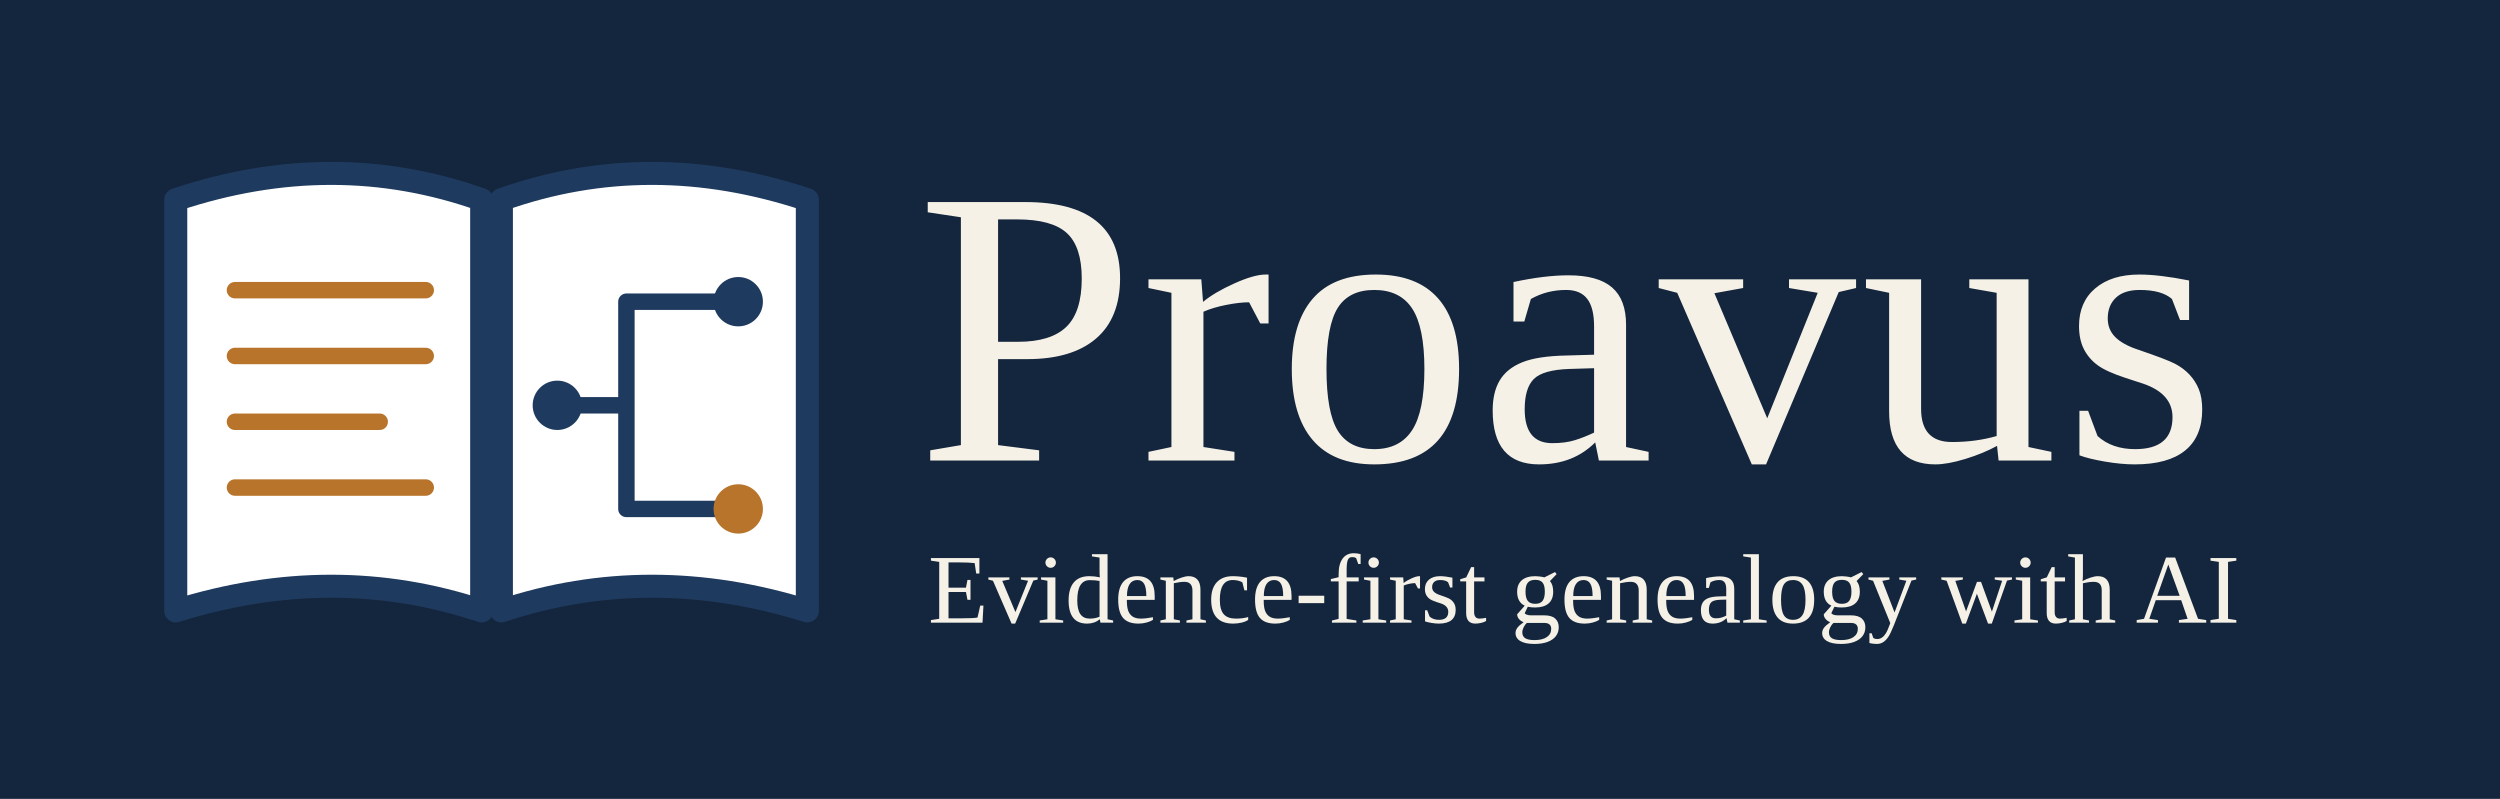
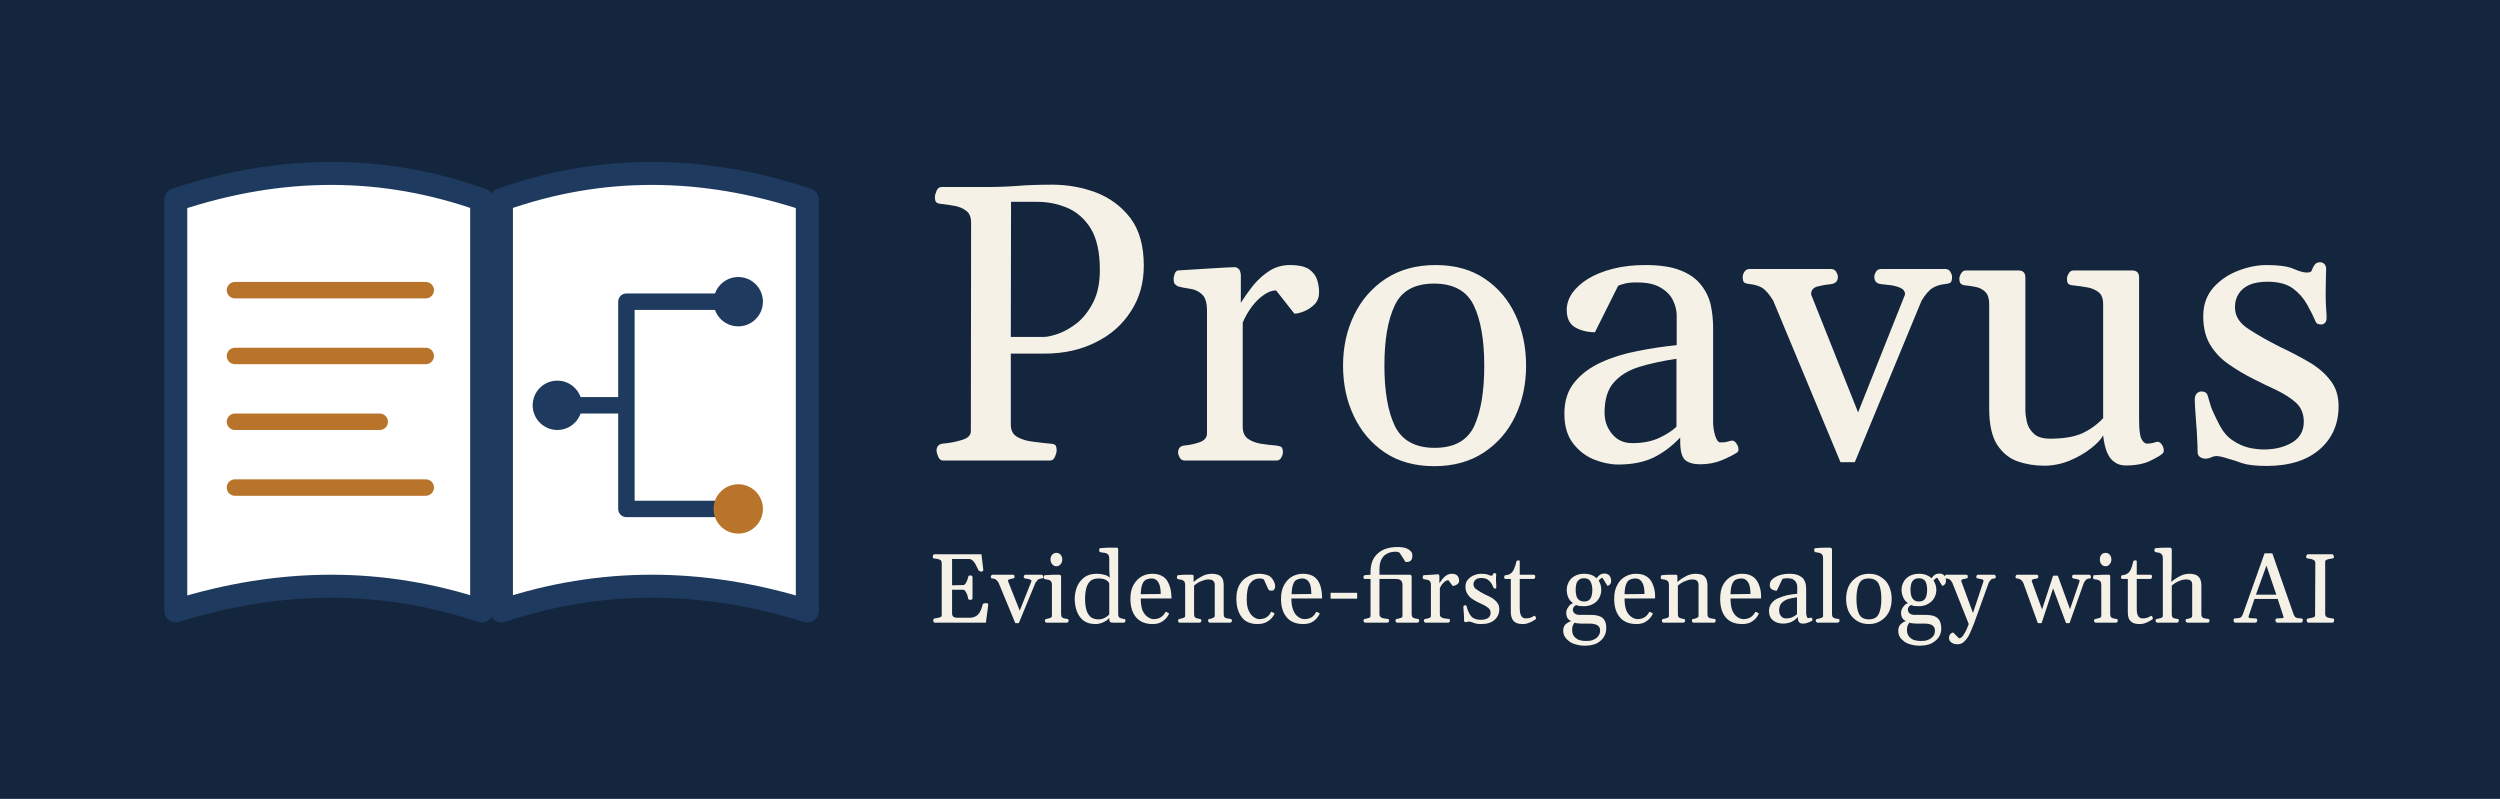
<svg xmlns="http://www.w3.org/2000/svg" viewBox="110 150 1064 340" role="img" aria-label="Proavus — evidence-first genealogy with AI">
  <rect x="110" y="150" width="1064" height="340" fill="#14263D" />
  <g transform="translate(140 130) scale(0.70)">
    <path d="M64 400 L64 150 Q160 118 250 150 L250 400 Q160 370 64 400 Z" fill="#FFFFFF" stroke="#1F3A5F" stroke-width="14" stroke-linejoin="round" />
    <path d="M262 150 Q352 118 448 150 L448 400 Q352 370 262 400 Z" fill="#FFFFFF" stroke="#1F3A5F" stroke-width="14" stroke-linejoin="round" />
    <g stroke="#B8742A" stroke-width="10" stroke-linecap="round">
      <line x1="100" y1="205" x2="216" y2="205" />
      <line x1="100" y1="245" x2="216" y2="245" />
      <line x1="100" y1="285" x2="188" y2="285" />
      <line x1="100" y1="325" x2="216" y2="325" />
    </g>
    <path d="M300 275 L338 275 M338 212 L338 338 M338 212 L392 212 M338 338 L392 338" fill="none" stroke="#1F3A5F" stroke-width="10" stroke-linecap="round" stroke-linejoin="round" />
    <circle cx="296" cy="275" r="15" fill="#1F3A5F" />
    <circle cx="406" cy="212" r="15" fill="#1F3A5F" />
    <circle cx="406" cy="338" r="15" fill="#B8742A" />
  </g>
-   <text x="500" y="346" font-family="Georgia, 'Times New Roman', serif" font-size="168" fill="#F6F1E7" letter-spacing="2">Proavus</text>
-   <text x="505" y="415" font-family="Georgia, 'Times New Roman', serif" font-size="41.97" fill="#F6F1E7">Evidence-first genealogy with AI</text>
+   <g id="lettering" fill="#F6F1E7" aria-hidden="true">
+     <path d="M511.4 346Q510 346 509.3 344.4Q508.6 342.7 508.6 341.8Q508.6 339.1 511.3 338.8Q515.3 338.5 519.2 337.3Q523.2 336.2 523.2 333.5L523.3 244.8Q523.3 241.2 521.2 239.7Q519.1 238.1 516.2 237.6Q513.4 237.1 510.8 236.8Q509.1 236.7 508.5 236.1Q507.9 235.6 507.9 233.8Q507.9 232.9 508.6 231.2Q509.3 229.6 510.7 229.6H529Q537.1 229.6 543.2 229.1Q549.4 228.6 557.8 228.6Q567.5 228.6 576.4 231.9Q585.3 235.3 591.1 242.8Q596.8 250.4 596.8 263.1Q596.8 274.1 591.3 282.5Q585.9 291 576.3 295.7Q566.8 300.5 554.5 300.5H540.2V330.8Q540.2 334.4 543 336Q545.9 337.6 549.8 338Q553.6 338.5 556.8 338.8Q558.5 338.9 559.1 339.4Q559.7 339.9 559.7 341.8Q559.7 342.7 559 344.4Q558.3 346 556.9 346ZM540.2 293.4H554.2Q556.5 293.4 560.5 292Q564.4 290.6 568.5 287.4Q572.5 284.1 575.3 278.6Q578.1 273.1 578.1 264.9Q578.1 253.6 574.2 247.2Q570.2 240.9 564.1 238.4Q558.1 235.9 551.5 235.9H540.3ZM614.2 346Q612.8 346 612.1 344.8Q611.4 343.5 611.4 342.6Q611.4 339.9 614.1 339.6Q617.5 339.3 620.6 338.2Q623.7 337.1 623.7 334.4V282.2Q623.7 277.1 621.5 275.2Q619.4 273.3 616.5 272.9Q613.6 272.5 611.4 271.9Q610.6 271.5 610 270.9Q609.5 270.2 609.5 268.6Q609.5 267.7 610 266.4Q610.5 265.2 611.4 265.1Q619.6 264.6 625.9 264.2Q632.1 263.8 635.6 263.7Q636.3 263.7 637.1 264.4Q637.9 265 638.1 267V278.9Q640.6 274.9 643.6 271.2Q646.6 267.6 650.4 265.2Q654.2 262.8 659.1 262.8Q664.3 262.8 667 264.5Q669.6 266.3 670.5 268.9Q671.4 271.5 671.4 274.4Q671.4 277.5 669.5 279.5Q667.5 281.5 665 282.5Q662.5 283.5 660.9 283.5L653.1 273.6Q650.6 273.6 647.9 275.5Q645.1 277.4 642.8 280.5Q640.4 283.7 638.9 287.3V331.6Q638.9 335.2 641.2 336.8Q643.6 338.4 646.9 338.9Q650.2 339.4 653 339.6Q654.7 339.8 655.4 340.3Q656 340.8 656 342.6Q656 343.5 655.3 344.8Q654.6 346 653.2 346ZM681.6 305.6Q681.6 293.8 686.3 284.1Q691 274.4 699.8 268.6Q708.7 262.8 721 262.8Q733.3 262.8 741.9 268.6Q750.5 274.4 755 284.1Q759.5 293.8 759.5 305.6Q759.5 317.5 754.9 327.1Q750.3 336.8 741.5 342.6Q732.7 348.4 720.4 348.4Q708.1 348.4 699.4 342.6Q690.8 336.8 686.2 327.1Q681.6 317.5 681.6 305.6ZM699.2 305.6Q699.2 322.1 703.7 331.4Q708.3 340.6 720.6 340.6Q733 340.6 737.4 331.4Q741.7 322.1 741.7 305.6Q741.7 289.2 737.2 279.9Q732.7 270.7 720.3 270.7Q707.9 270.7 703.6 280Q699.2 289.2 699.2 305.6ZM775.8 326.1Q775.8 317.9 780.1 312.7Q784.4 307.4 791.5 304.2Q798.5 301 807 299.4Q815.4 297.7 823.6 296.9V284.2Q823.6 281.2 822.1 278Q820.6 274.7 816.9 272.5Q813.3 270.2 806.7 270.2Q803.2 270.2 801.5 270.7Q799.8 271.1 798.7 271.6L788.8 291.4Q784.2 291.4 780.5 289.4Q776.8 287.3 776.8 281.9Q776.8 278.2 779.1 274.8Q781.5 271.4 785.8 268.7Q790.2 266 796.4 264.4Q802.6 262.8 810.3 262.8Q819.6 262.8 825.3 265.1Q831 267.4 834 271.3Q837 275.1 838.1 279.8Q839.1 284.6 839.1 289.5V329.5Q839.1 332.7 840 335.5Q840.9 338.3 842.2 338.3Q843.4 338.3 844.3 338.2Q845.1 338 846.6 337.6Q848 337.2 848.9 338.6Q849.9 339.9 849.9 341.2Q849.9 342.1 849.4 342.5Q847.2 344 843 345.8Q838.7 347.6 833.6 347.6Q829.4 347.6 827.2 345.8Q825.1 343.9 825.1 337.9V336.2Q819.8 341.8 813.6 344.8Q807.4 347.7 798.8 347.7Q793.8 347.7 788.5 345.6Q783.2 343.5 779.5 338.7Q775.8 333.9 775.8 326.1ZM792.9 325.7Q792.9 330.8 796.1 334.7Q799.3 338.6 804.7 338.6Q811.5 338.6 816.3 336.3Q821.1 334 823.5 331.6V302.7Q814.7 304 807.8 306.1Q800.9 308.2 796.9 312.7Q792.9 317.1 792.9 325.7ZM893.3 346.7 864.7 278Q862.2 273.9 860 272.5Q857.7 271.2 854.7 270.9Q852.9 270.7 852.3 270.2Q851.7 269.6 851.7 267.8Q851.7 266.9 852.4 265.7Q853.2 264.5 854.5 264.5H889.4Q890.8 264.5 891.5 265.7Q892.2 266.9 892.2 267.8Q892.2 270.5 889.4 270.9Q886.4 271.2 883.6 271.9Q880.8 272.6 880.8 275.3L900.8 325.5L920.8 275.3Q920.8 273.5 919 272.6Q917.3 271.8 914.9 271.4Q912.5 271.1 910.4 270.9Q907.7 270.5 907.7 267.8Q907.7 266.9 908.4 265.7Q909.1 264.5 910.5 264.5H938Q939.4 264.5 940.1 265.7Q940.8 266.9 940.8 267.8Q940.8 269.6 940.2 270.2Q939.6 270.7 937.8 270.9Q934.8 271.2 932.6 272.5Q930.3 273.9 927.8 278L899.4 346.7ZM980 348.2Q974.1 348.2 968.8 346.4Q963.4 344.5 960 339.3Q956.6 334 956.6 323.9V279.5Q956.6 275.9 955 274.3Q953.4 272.7 951.2 272.2Q948.9 271.7 946.9 271.5Q945.2 271.4 944.6 270.8Q943.9 270.3 943.9 268.5Q943.9 267.6 944.7 266.3Q945.4 265.1 946.7 265.1H969Q972 265.1 972 268.1V324.6Q972 326.6 972.6 329.4Q973.2 332.3 975.5 334.5Q977.7 336.7 982.6 336.7Q990.9 336.7 996 334.5Q1001.1 332.2 1005.1 328V279.5Q1005.1 275.9 1003.2 274.4Q1001.2 272.8 998.3 272.3Q995.5 271.8 992.7 271.5Q990.9 271.4 990.3 270.8Q989.7 270.3 989.7 268.5Q989.7 267.6 990.5 266.3Q991.2 265.1 992.5 265.1H1017.4Q1020.4 265.1 1020.4 268.1V328.8Q1020.4 334.8 1021.4 336.8Q1022.4 338.8 1023.8 338.8Q1024.9 338.8 1025.8 338.6Q1026.6 338.5 1027.6 338.1Q1029 337.7 1030 339.1Q1030.9 340.4 1030.9 341.7Q1030.9 342.6 1030.4 343Q1029.6 343.9 1025.4 346Q1021.3 348.1 1014.7 348.1Q1011.9 348.1 1010 346.7Q1008 345.4 1006.8 342.6Q1005.6 339.8 1005.1 335.3Q1003.7 337.9 999.8 340.9Q996 343.9 990.7 346.1Q985.5 348.2 980 348.2ZM1074.6 348.3Q1067.8 348.3 1064.2 347.1Q1060.6 345.8 1058.3 345.2Q1054.9 344.1 1053.4 344.1Q1052.3 344.1 1051.7 344.4Q1051 344.6 1050.4 344.9Q1049.7 345.2 1048.6 345.2Q1047.2 345.2 1046.2 344.4Q1045.3 343.7 1045.3 342.4Q1045.3 339.8 1045.1 336.6Q1045 333.4 1044.7 330.3Q1044.5 327.2 1044.3 324.5Q1044.1 321.8 1044.1 320.1Q1044.1 318.2 1045 317.4Q1045.9 316.6 1046.9 316.6Q1049.1 316.6 1049.6 318.4Q1050.1 320.2 1050.9 322.8Q1051.8 325.5 1054.9 331.4Q1057 335.3 1060.2 337.4Q1063.4 339.6 1066.9 340.5Q1070.5 341.3 1073.5 341.3Q1080.6 341.3 1085.6 338.3Q1090.5 335.3 1090.5 329.5Q1090.5 324.5 1087.2 321.4Q1083.8 318.4 1078.8 316Q1073.8 313.7 1068.7 311.1Q1063.2 308.3 1058.5 305Q1053.7 301.7 1050.7 296.8Q1047.7 291.9 1047.7 284.6Q1047.7 277.3 1052 272.4Q1056.3 267.6 1062.6 265.2Q1068.8 262.8 1074.7 262.8Q1082.4 262.8 1086.1 264.4Q1089.7 266 1091.8 266Q1093.6 266 1093.9 265.1Q1094.2 264.1 1094.7 263.3Q1095.2 262.4 1095.9 262Q1096.6 261.6 1097.3 261.6Q1098.4 261.6 1099.2 262.3Q1100 263.1 1100 264.5Q1100 265.2 1099.9 268.3Q1099.8 271.4 1099.8 275Q1099.8 278.9 1100 281.4Q1100.2 283.9 1100.2 285.1Q1100.2 286.8 1099.5 287.4Q1098.9 288.1 1097.9 288.1Q1095.9 288.1 1095.5 286.8Q1094.1 283.5 1091.9 279.6Q1089.7 275.6 1085.8 272.7Q1081.9 269.9 1075 269.9Q1070.5 269.9 1067.4 271.2Q1064.3 272.6 1062.8 275Q1061.2 277.4 1061.2 280.8Q1061.2 286.4 1067.1 290.1Q1072.9 293.9 1080.7 297.8Q1087.1 300.8 1092.7 304.1Q1098.4 307.4 1101.8 311.9Q1105.3 316.3 1105.3 322.8Q1105.3 334.2 1097.3 341.2Q1089.2 348.3 1074.6 348.3Z" />
+     <path d="M507.2 414Q507.2 413.3 507.8 413.2Q508.8 413.1 509.8 412.8Q510.8 412.6 510.8 411.9V389.7Q510.8 388.8 510.3 388.4Q509.8 388.1 509.1 387.9Q508.3 387.8 507.7 387.7Q507.3 387.7 507.1 387.5Q507 387.4 507 387Q507 386.7 507.1 386.3Q507.3 385.9 507.7 385.9L527.7 385.9L528.5 392.6Q528.5 392.9 528.2 393.1Q527.9 393.3 527.7 393.3Q527.4 393.3 527 393.1Q526.6 393 526.4 392.6Q525.6 391 525.1 390Q524.5 389 523.9 388.5Q523.3 387.9 522.2 387.9L515.2 387.9V399.1L520 399Q520.5 399 521 398.3Q521.4 397.6 521.7 396.8Q522 395.9 522.1 395.5Q522.1 395.1 522.4 395Q522.7 394.9 523 394.9Q523.2 394.9 523.5 395Q523.9 395.2 523.9 395.6V404.7Q523.9 405 523.5 405.2Q523.2 405.3 523 405.3Q522.7 405.3 522.4 405.2Q522.1 405.1 522 404.7Q522 404.2 521.7 403.3Q521.4 402.5 520.9 401.7Q520.5 401 519.9 401L515.2 401V411Q515.2 412.1 515.8 412.5Q516.4 412.9 517 412.9L522.9 412.9Q524.7 412.9 526.1 411.7Q527.5 410.4 528.2 407.3Q528.3 406.9 528.8 406.8Q529.3 406.7 529.6 406.7Q530 406.7 530.3 406.8Q530.6 407 530.6 407.4L529.6 415L507.8 415Q507.5 415 507.3 414.6Q507.2 414.2 507.2 414ZM542.1 415.2 535 398Q534.3 397 533.8 396.6Q533.2 396.3 532.5 396.2Q532 396.2 531.9 396.1Q531.7 395.9 531.7 395.5Q531.7 395.2 531.9 394.9Q532.1 394.6 532.4 394.6H541.1Q541.5 394.6 541.7 394.9Q541.8 395.2 541.8 395.5Q541.8 396.1 541.1 396.2Q540.4 396.3 539.7 396.5Q539 396.7 539 397.3L544 409.9L549 397.3Q549 396.9 548.5 396.7Q548.1 396.5 547.5 396.4Q546.9 396.3 546.4 396.2Q545.7 396.1 545.7 395.5Q545.7 395.2 545.9 394.9Q546.1 394.6 546.4 394.6H553.3Q553.6 394.6 553.8 394.9Q554 395.2 554 395.5Q554 395.9 553.8 396.1Q553.7 396.2 553.2 396.2Q552.5 396.3 551.9 396.6Q551.4 397 550.7 398L543.6 415.2ZM555.4 415Q555 415 554.9 414.7Q554.7 414.4 554.7 414.2Q554.7 413.5 555.4 413.4Q556.1 413.3 556.9 413Q557.7 412.8 557.7 412.1L557.7 399.1Q557.7 397.8 557.2 397.3Q556.7 396.8 556 396.7Q555.2 396.6 554.7 396.5Q554.5 396.4 554.3 396.2Q554.2 396.1 554.2 395.7Q554.2 395.4 554.3 395.1Q554.5 394.8 554.7 394.8Q556.7 394.7 558.4 394.6Q560.1 394.6 560.9 394.6Q561.1 394.6 561.3 394.7Q561.5 394.9 561.6 395.4V411.4Q561.6 412.3 562 412.7Q562.4 413.1 563 413.2Q563.6 413.3 564.1 413.4Q564.5 413.4 564.6 413.6Q564.8 413.7 564.8 414.2Q564.8 414.4 564.6 414.7Q564.5 415 564.1 415ZM559.6 391Q558.5 391 557.8 390.1Q557.1 389.3 557.1 388.1Q557.1 386.9 557.8 386.1Q558.5 385.3 559.6 385.3Q560.7 385.3 561.4 386.1Q562.1 386.9 562.1 388.1Q562.1 389.3 561.4 390.1Q560.7 391 559.6 391ZM576.3 415.6Q573.1 415.6 571.1 414.1Q569.2 412.6 568.3 410.1Q567.4 407.7 567.4 404.9Q567.4 402.2 568.4 399.7Q569.4 397.3 571.5 395.7Q573.5 394.2 576.8 394.2Q578.4 394.2 579.9 394.6Q581.4 394.9 582.3 395.9L582.1 392.4V387.6Q582.1 386.6 581.7 386.1Q581.3 385.6 580.6 385.4Q580 385.2 579.3 385.2Q578.7 385.1 578.3 385Q578.1 384.9 577.9 384.7Q577.8 384.6 577.8 384.2Q577.8 383.9 577.9 383.6Q578 383.3 578.3 383.3Q579.6 383.2 581 383.1Q582.4 383.1 583.6 383.1Q584.8 383.1 585.3 383.1Q585.5 383.1 585.7 383.2Q585.9 383.4 585.9 383.9V411.4Q585.9 412.7 586.7 413Q587.5 413.3 588.2 413.4Q588.7 413.4 588.8 413.6Q589 413.7 589 414.2Q589 414.4 588.8 414.7Q588.6 415 588.3 415H583.7Q582.5 415 582.3 414.5Q582.1 414 582.1 413Q581.1 414.2 579.4 414.9Q577.8 415.6 576.3 415.6ZM577.6 413.6Q578.8 413.6 580.1 413Q581.5 412.3 582.1 411.4V398.3Q581.6 397.2 580.4 396.7Q579.2 396.2 577.5 396.2Q575.3 396.2 574 397.3Q572.8 398.5 572.3 400.4Q571.8 402.4 571.8 404.9Q571.8 407.4 572.3 409.3Q572.8 411.3 574.1 412.5Q575.3 413.6 577.6 413.6ZM600.6 415.6Q595.9 415.6 593.5 412.7Q591.1 409.9 591.1 404.8Q591.1 401.3 592.4 399Q593.7 396.6 595.8 395.4Q597.9 394.2 600.3 394.2Q602.9 394.2 604.5 395.1Q606.2 396 607 397.6Q607.9 399.2 608.3 401.3Q608.4 402.1 608.5 402.9Q608.6 403.8 608.6 404.7H595.5Q595.5 407.9 596.3 409.9Q597.2 411.8 598.5 412.6Q599.7 413.5 601.1 413.5Q602.6 413.5 603.9 412.8Q605.2 412 605.9 410.7Q605.9 410.6 606 410.5Q606.1 410.4 606.3 410.4L607.3 410.9Q607.5 411 607.5 411.1Q607.5 411.2 607.5 411.3Q607.4 411.4 607.4 411.5Q606.5 413.3 604.8 414.4Q603.2 415.6 600.6 415.6ZM595.5 402.9 604 402.8Q604 399.2 602.9 397.7Q601.9 396.2 600.3 396.2Q598.8 396.2 597.8 396.7Q596.8 397.1 596.2 398.6Q595.6 400 595.5 402.9ZM612.1 415Q611.7 415 611.5 414.7Q611.4 414.4 611.4 414.2Q611.4 413.5 612 413.4Q612.8 413.3 613.6 413Q614.4 412.8 614.4 412.1V399.1Q614.4 397.8 613.9 397.3Q613.3 396.8 612.6 396.7Q611.9 396.6 611.4 396.5Q611.2 396.4 611 396.2Q610.9 396.1 610.9 395.7Q610.9 395.4 611 395.1Q611.1 394.8 611.4 394.8Q613.3 394.6 615 394.6Q616.6 394.6 617.4 394.6Q617.6 394.6 617.8 394.7Q618 394.9 618 395.4V397.7Q618.4 397.3 619.5 396.5Q620.7 395.7 622.3 394.9Q624 394.2 625.9 394.2Q627.2 394.2 628.4 394.6Q629.5 395 630.2 396.1Q630.8 397.2 630.8 399.3V411.4Q630.8 412.4 631.3 412.8Q631.8 413.2 632.5 413.2Q633.1 413.3 633.6 413.4Q634 413.4 634.1 413.6Q634.3 413.7 634.3 414.2Q634.3 414.4 634.1 414.7Q634 415 633.6 415H624.9Q624.5 415 624.3 414.7Q624.2 414.4 624.2 414.2Q624.2 413.8 624.3 413.6Q624.4 413.4 624.8 413.4Q625.5 413.4 626.2 413Q627 412.7 627 412.1V398.7Q627 398.4 626.8 397.9Q626.7 397.4 626.1 397Q625.5 396.6 624.3 396.6Q623.1 396.6 621.9 397.1Q620.7 397.5 619.7 398.1Q618.8 398.7 618.2 399.2V411.4Q618.2 412.7 619 413Q619.8 413.3 620.5 413.4Q621 413.4 621.1 413.6Q621.3 413.7 621.3 414.2Q621.3 414.4 621.1 414.7Q620.9 415 620.6 415ZM645.2 415.6Q640.7 415.6 638.5 412.7Q636.2 409.7 636.2 404.8Q636.2 401.4 637.4 399.1Q638.7 396.7 640.9 395.5Q643.1 394.2 645.8 394.2Q647.6 394.2 649.2 394.7Q650.9 395.2 651.8 396.8Q652.3 397.6 652.5 398.3Q652.7 399 652.7 399.5Q652.7 400.1 652.5 400.5Q652.3 401 652 401.2Q651.6 401.4 651.3 401.4Q650.7 401.4 650.3 401.3Q649.9 401.1 649.6 400.4L647.9 396.6Q647.9 396.6 647.4 396.4Q647 396.2 646.1 396.2Q643.7 396.2 642.1 398.2Q640.6 400.1 640.6 405Q640.6 408.2 641.5 410Q642.4 411.9 643.7 412.7Q644.9 413.5 646 413.5Q647.6 413.5 648.9 412.8Q650.2 412 650.8 410.7Q650.9 410.6 650.9 410.5Q651 410.3 651.2 410.4L652.2 410.9Q652.4 411 652.4 411.1Q652.4 411.2 652.4 411.3Q652.4 411.4 652.3 411.5Q651.4 413.3 649.6 414.4Q647.9 415.6 645.2 415.6ZM664.7 415.6Q660 415.6 657.6 412.7Q655.2 409.9 655.2 404.8Q655.2 401.3 656.5 399Q657.8 396.6 659.9 395.4Q662 394.2 664.5 394.2Q667 394.2 668.7 395.1Q670.3 396 671.2 397.6Q672.1 399.2 672.4 401.3Q672.6 402.1 672.6 402.9Q672.7 403.8 672.7 404.7H659.6Q659.6 407.9 660.5 409.9Q661.3 411.8 662.6 412.6Q663.9 413.5 665.2 413.5Q666.8 413.5 668.1 412.8Q669.4 412 670 410.7Q670.1 410.6 670.2 410.5Q670.2 410.4 670.4 410.4L671.4 410.9Q671.7 411 671.7 411.1Q671.7 411.2 671.6 411.3Q671.6 411.4 671.5 411.5Q670.6 413.3 669 414.4Q667.3 415.6 664.7 415.6ZM659.7 402.9 668.1 402.8Q668.1 399.2 667.1 397.7Q666 396.2 664.4 396.2Q663 396.2 662 396.7Q660.9 397.1 660.4 398.6Q659.8 400 659.7 402.9ZM676.3 404.8V402.3H687.6V404.8ZM691 415Q690.6 415 690.5 414.7Q690.3 414.4 690.3 414.2Q690.3 413.5 691 413.4Q691.7 413.3 692.5 413Q693.3 412.8 693.3 412.1V396.4H690.8Q690.6 396.4 690.4 396.2Q690.3 396 690.3 395.7Q690.3 395 690.8 394.8L693.3 394.6L693.3 393Q693.4 389.6 694.8 387.4Q696.3 385.1 698.9 383.9Q701.5 382.8 704.9 382.8Q706.7 382.8 708.1 383.2Q709.5 383.7 710.3 384.5Q711.1 385.3 711.1 386.2Q711.1 387.8 710.6 388.4Q710.1 389 709.5 389.1Q708.8 389.2 708.2 389.2L705.7 385.3Q705.3 385 704.9 384.9Q704.5 384.8 704 384.8Q702.8 384.8 701.6 385.1Q700.3 385.5 699.3 386.3Q698.3 387.2 697.7 388.6Q697.1 390.1 697.1 392.3V394.6H707.1Q708.1 394.6 708.9 394.6Q709.6 394.6 710.1 394.6Q710.3 394.6 710.5 394.7Q710.7 394.9 710.8 395.4V411.4Q710.8 412.3 711.2 412.7Q711.6 413.1 712.2 413.2Q712.8 413.3 713.3 413.4Q713.7 413.4 713.8 413.6Q714 413.7 714 414.2Q714 414.4 713.8 414.7Q713.6 415 713.3 415H704.6Q704.2 415 704.1 414.7Q703.9 414.4 703.9 414.2Q703.9 413.5 704.6 413.4Q705.3 413.3 706.1 413Q706.9 412.8 706.9 412.1L706.9 399.1Q706.9 397.8 706.4 397.2Q705.9 396.7 705.2 396.5Q704.4 396.4 703.9 396.4L697.1 396.4V411.4Q697.1 412.3 697.7 412.7Q698.3 413.1 699 413.2Q699.8 413.3 700.5 413.4Q700.9 413.4 701 413.6Q701.2 413.7 701.2 414.2Q701.2 414.4 701 414.7Q700.9 415 700.5 415ZM716.7 415Q716.3 415 716.2 414.7Q716 414.4 716 414.2Q716 413.5 716.7 413.4Q717.5 413.3 718.3 413Q719 412.8 719 412.1V399.1Q719 397.8 718.5 397.3Q718 396.8 717.2 396.7Q716.5 396.6 716 396.5Q715.8 396.4 715.6 396.2Q715.5 396.1 715.5 395.7Q715.5 395.4 715.6 395.1Q715.8 394.8 716 394.8Q718 394.7 719.6 394.6Q721.1 394.5 722 394.4Q722.2 394.4 722.4 394.6Q722.6 394.8 722.6 395.3V398.2Q723.3 397.2 724 396.3Q724.8 395.4 725.7 394.8Q726.7 394.2 727.9 394.2Q729.2 394.2 729.9 394.7Q730.5 395.1 730.7 395.7Q731 396.4 731 397.1Q731 397.9 730.5 398.4Q730 398.9 729.4 399.1Q728.7 399.4 728.3 399.4L726.4 396.9Q725.8 396.9 725.1 397.4Q724.4 397.9 723.8 398.6Q723.2 399.4 722.8 400.3V411.4Q722.8 412.3 723.4 412.7Q724 413.1 724.8 413.2Q725.7 413.3 726.4 413.4Q726.8 413.4 727 413.6Q727.1 413.7 727.1 414.2Q727.1 414.4 726.9 414.7Q726.8 415 726.4 415ZM740.4 415.6Q738.7 415.6 737.8 415.3Q736.9 415 736.4 414.8Q735.5 414.5 735.1 414.5Q734.9 414.5 734.7 414.6Q734.5 414.7 734.4 414.7Q734.2 414.8 733.9 414.8Q733.6 414.8 733.3 414.6Q733.1 414.4 733.1 414.1Q733.1 413.4 733.1 412.7Q733 411.9 733 411.1Q732.9 410.3 732.9 409.6Q732.8 409 732.8 408.5Q732.8 408.1 733 407.8Q733.3 407.6 733.5 407.6Q734.1 407.6 734.2 408.1Q734.3 408.5 734.5 409.2Q734.7 409.9 735.5 411.4Q736 412.3 736.8 412.9Q737.6 413.4 738.5 413.6Q739.4 413.8 740.2 413.8Q741.9 413.8 743.2 413.1Q744.4 412.3 744.4 410.9Q744.4 409.6 743.6 408.9Q742.7 408.1 741.5 407.5Q740.2 406.9 739 406.3Q737.6 405.6 736.4 404.8Q735.2 403.9 734.5 402.7Q733.7 401.5 733.7 399.7Q733.7 397.8 734.8 396.6Q735.9 395.4 737.4 394.8Q739 394.2 740.4 394.2Q742.4 394.2 743.3 394.6Q744.2 395 744.7 395Q745.2 395 745.3 394.8Q745.3 394.5 745.4 394.3Q745.6 394.1 745.7 394Q745.9 393.9 746.1 393.9Q746.4 393.9 746.6 394.1Q746.8 394.3 746.8 394.6Q746.8 394.8 746.7 395.6Q746.7 396.4 746.7 397.3Q746.7 398.2 746.8 398.9Q746.8 399.5 746.8 399.8Q746.8 400.2 746.7 400.4Q746.5 400.5 746.3 400.5Q745.8 400.5 745.7 400.2Q745.3 399.4 744.8 398.4Q744.2 397.4 743.2 396.7Q742.2 396 740.5 396Q739.4 396 738.6 396.3Q737.9 396.7 737.5 397.3Q737.1 397.9 737.1 398.7Q737.1 400.1 738.6 401Q740 402 742 403Q743.6 403.7 745 404.5Q746.4 405.4 747.2 406.5Q748.1 407.6 748.1 409.2Q748.1 412 746.1 413.8Q744.1 415.6 740.4 415.6ZM758.3 415.6Q756.4 415.6 755.3 415.1Q754.1 414.5 753.6 413.4Q753 412.2 753 410.4V396.4H750.7Q750.4 396.4 750.3 396.2Q750.2 396 750.2 395.7Q750.2 394.8 750.8 394.8Q752.1 394.7 752.9 394.1Q753.7 393.6 754.3 392.3Q754.9 391.1 755.4 389Q755.4 388.7 755.7 388.6Q755.9 388.5 756.2 388.5Q756.7 388.5 756.7 388.6Q756.8 388.7 756.8 389V394.6H762.9Q763.1 394.7 763.3 394.9Q763.4 395.1 763.4 395.3Q763.4 395.8 763.2 396.1Q763 396.4 762.8 396.4H756.8V408.9Q756.8 410.7 757.2 411.6Q757.5 412.5 758.1 412.8Q758.6 413.2 759.1 413.2Q760.5 413.2 761.4 412.9Q762.2 412.6 762.9 412.1Q763.2 412 763.4 412.3Q763.6 412.5 763.7 412.9Q763.8 413.3 763.7 413.4Q763.3 413.8 762.4 414.3Q761.5 414.8 760.4 415.2Q759.4 415.6 758.3 415.6ZM784.5 424.8Q782.4 424.8 780.8 424.3Q779.1 423.9 777.9 423Q776.7 422.1 776 421Q775.3 419.8 775.3 418.4Q775.3 416.6 776.4 415.6Q777.5 414.7 778.7 414.3Q777.6 413.9 777.1 413Q776.6 412.1 776.6 410.8Q776.6 409.5 777.5 408.3Q778.4 407 779.5 406.7Q778.1 405.8 777.4 404.2Q776.8 402.6 776.8 401.1Q776.8 399.2 777.7 397.6Q778.6 396 780.3 395.1Q781.9 394.2 784.2 394.2Q785.9 394.2 787.3 394.7Q788.6 395.2 789.5 396.1Q790.1 395.2 791 394.6Q791.8 394.1 792.9 394.1Q794.2 394.1 795 395Q795.7 395.9 795.7 397.2Q795.7 398.2 795.2 398.7Q794.7 399.3 794.1 399.3L792 395.9Q791.5 396 791.2 396.3Q790.9 396.5 790.4 397.1Q791.5 398.8 791.5 401.1Q791.5 402.9 790.6 404.5Q789.8 406.1 788.1 407Q786.4 408 784.1 408Q783.1 408 782.2 407.9Q781.4 407.8 780.9 407.5Q780.1 407.8 779.8 408.3Q779.4 408.9 779.4 409.4Q779.4 410.5 780.2 411.1Q781 411.7 782.3 411.7H786.9Q789.1 411.7 790.6 412.2Q792.1 412.7 792.9 414Q793.7 415.3 793.6 417.7Q793.6 419.4 792.6 421.1Q791.6 422.7 789.6 423.8Q787.5 424.8 784.5 424.8ZM784.9 422.8Q785.7 422.8 786.8 422.7Q787.8 422.5 788.7 422Q789.7 421.5 790.3 420.6Q791 419.7 791 418.3Q791 417.2 790.4 416.6Q789.8 415.9 788.8 415.7Q787.9 415.4 786.7 415.4H783.1Q782.2 415.4 781.7 415.3Q781.1 415.3 780.8 415.2Q780.4 415.1 780.1 415Q779.8 415.4 779.4 416.2Q779.1 416.9 779.1 418.1Q779.1 419.7 779.9 420.8Q780.8 421.9 782.1 422.4Q783.4 422.8 784.9 422.8ZM784.2 406Q785.6 406 786.4 405.3Q787.1 404.7 787.4 403.5Q787.7 402.4 787.7 401Q787.7 399 786.9 397.5Q786.2 396.1 784.1 396.1Q782.7 396.1 782 396.8Q781.2 397.4 780.9 398.5Q780.6 399.6 780.6 401Q780.6 402.4 780.9 403.5Q781.2 404.7 782 405.3Q782.8 406 784.2 406ZM806.5 415.6Q801.8 415.6 799.4 412.7Q797 409.9 797 404.8Q797 401.3 798.3 399Q799.5 396.6 801.7 395.4Q803.8 394.2 806.2 394.2Q808.8 394.2 810.4 395.1Q812 396 812.9 397.6Q813.8 399.2 814.2 401.3Q814.3 402.1 814.4 402.9Q814.4 403.8 814.4 404.7H801.4Q801.4 407.9 802.2 409.9Q803.1 411.8 804.4 412.6Q805.6 413.5 807 413.5Q808.5 413.5 809.8 412.8Q811.1 412 811.8 410.7Q811.8 410.6 811.9 410.5Q812 410.4 812.2 410.4L813.2 410.9Q813.4 411 813.4 411.1Q813.4 411.2 813.4 411.3Q813.3 411.4 813.3 411.5Q812.4 413.3 810.7 414.4Q809.1 415.6 806.5 415.6ZM801.4 402.9 809.9 402.8Q809.9 399.2 808.8 397.7Q807.8 396.2 806.2 396.2Q804.7 396.2 803.7 396.7Q802.7 397.1 802.1 398.6Q801.5 400 801.4 402.9ZM818 415Q817.6 415 817.4 414.7Q817.3 414.4 817.3 414.2Q817.3 413.5 817.9 413.4Q818.7 413.3 819.5 413Q820.3 412.8 820.3 412.1V399.1Q820.3 397.8 819.8 397.3Q819.2 396.8 818.5 396.7Q817.8 396.6 817.3 396.5Q817 396.4 816.9 396.2Q816.8 396.1 816.8 395.7Q816.8 395.4 816.9 395.1Q817 394.8 817.3 394.8Q819.2 394.6 820.9 394.6Q822.5 394.6 823.3 394.6Q823.5 394.6 823.7 394.7Q823.9 394.9 823.9 395.4V397.7Q824.3 397.3 825.4 396.5Q826.6 395.7 828.2 394.9Q829.9 394.2 831.8 394.2Q833.1 394.2 834.3 394.6Q835.4 395 836 396.1Q836.7 397.2 836.7 399.3V411.4Q836.7 412.4 837.2 412.8Q837.7 413.2 838.4 413.2Q839 413.3 839.5 413.4Q839.9 413.4 840 413.6Q840.2 413.7 840.2 414.2Q840.2 414.4 840 414.7Q839.9 415 839.5 415H830.8Q830.4 415 830.2 414.7Q830.1 414.4 830.1 414.2Q830.1 413.8 830.2 413.6Q830.3 413.4 830.7 413.4Q831.4 413.4 832.1 413Q832.9 412.7 832.9 412.1V398.7Q832.9 398.4 832.7 397.9Q832.6 397.4 832 397Q831.4 396.6 830.2 396.6Q829 396.6 827.8 397.1Q826.6 397.5 825.6 398.1Q824.7 398.7 824.1 399.2V411.4Q824.1 412.7 824.9 413Q825.7 413.3 826.4 413.4Q826.8 413.4 827 413.6Q827.2 413.7 827.2 414.2Q827.2 414.4 827 414.7Q826.8 415 826.5 415ZM851.5 415.6Q846.8 415.6 844.4 412.7Q842.1 409.9 842.1 404.8Q842.1 401.3 843.3 399Q844.6 396.6 846.7 395.4Q848.9 394.2 851.3 394.2Q853.9 394.2 855.5 395.1Q857.1 396 858 397.6Q858.9 399.2 859.3 401.3Q859.4 402.1 859.5 402.9Q859.5 403.8 859.5 404.7H846.5Q846.5 407.9 847.3 409.9Q848.2 411.8 849.4 412.6Q850.7 413.5 852.1 413.5Q853.6 413.5 854.9 412.8Q856.2 412 856.9 410.7Q856.9 410.6 857 410.5Q857.1 410.4 857.3 410.4L858.3 410.9Q858.5 411 858.5 411.1Q858.5 411.2 858.5 411.3Q858.4 411.4 858.4 411.5Q857.5 413.3 855.8 414.4Q854.2 415.6 851.5 415.6ZM846.5 402.9 855 402.8Q855 399.2 853.9 397.7Q852.9 396.2 851.3 396.2Q849.8 396.2 848.8 396.7Q847.8 397.1 847.2 398.6Q846.6 400 846.5 402.9ZM862.9 410Q862.9 408 864 406.7Q865.1 405.3 866.8 404.6Q868.6 403.8 870.7 403.3Q872.8 402.9 874.9 402.7V399.6Q874.9 398.8 874.5 398Q874.1 397.2 873.2 396.6Q872.3 396.1 870.6 396.1Q869.8 396.1 869.3 396.2Q868.9 396.3 868.6 396.4L866.2 401.4Q865 401.4 864.1 400.8Q863.2 400.3 863.2 399Q863.2 398.1 863.7 397.2Q864.3 396.4 865.4 395.7Q866.5 395 868.1 394.6Q869.6 394.2 871.5 394.2Q873.9 394.2 875.3 394.8Q876.7 395.4 877.5 396.3Q878.2 397.3 878.5 398.5Q878.7 399.7 878.7 400.9V410.9Q878.7 411.7 879 412.4Q879.2 413.1 879.5 413.1Q879.8 413.1 880 413Q880.2 413 880.6 412.9Q880.9 412.8 881.2 413.1Q881.4 413.5 881.4 413.8Q881.4 414 881.3 414.1Q880.8 414.5 879.7 414.9Q878.6 415.4 877.4 415.4Q876.3 415.4 875.8 414.9Q875.2 414.5 875.2 413V412.6Q873.9 414 872.4 414.7Q870.8 415.4 868.7 415.4Q867.4 415.4 866.1 414.9Q864.8 414.4 863.8 413.2Q862.9 412 862.9 410ZM867.2 409.9Q867.2 411.2 868 412.2Q868.8 413.2 870.1 413.2Q871.8 413.2 873 412.6Q874.2 412 874.8 411.4V404.2Q872.6 404.5 870.9 405Q869.2 405.6 868.2 406.7Q867.2 407.8 867.2 409.9ZM883.6 415Q883.2 415 883 414.7Q882.8 414.5 882.8 414.2Q882.8 413.5 883.5 413.4Q884.2 413.3 885.1 413Q885.9 412.8 885.9 412.1L885.9 387.6Q885.9 386.3 885.3 385.8Q884.7 385.3 883.9 385.2Q883.2 385.1 882.6 385Q882.4 384.9 882.3 384.7Q882.1 384.6 882.1 384.2Q882.1 383.9 882.2 383.6Q882.4 383.3 882.6 383.3Q884.7 383.1 886.4 383.1Q888.2 383.1 889.1 383.1Q889.2 383.1 889.4 383.2Q889.6 383.4 889.7 383.9V411.4Q889.7 412.3 890.1 412.7Q890.5 413.1 891.1 413.2Q891.7 413.3 892.2 413.4Q892.6 413.4 892.8 413.6Q892.9 413.7 892.9 414.1Q892.9 414.5 892.7 414.7Q892.5 415 892.1 415ZM895.7 404.9Q895.7 402 896.8 399.5Q898 397.1 900.2 395.7Q902.4 394.2 905.5 394.2Q908.6 394.2 910.7 395.7Q912.9 397.1 914 399.5Q915.1 402 915.1 404.9Q915.1 407.9 914 410.3Q912.8 412.7 910.6 414.1Q908.4 415.6 905.4 415.6Q902.3 415.6 900.1 414.1Q898 412.7 896.8 410.3Q895.7 407.9 895.7 404.9ZM900.1 404.9Q900.1 409 901.2 411.3Q902.3 413.6 905.4 413.6Q908.5 413.6 909.6 411.3Q910.7 409 910.7 404.9Q910.7 400.8 909.6 398.5Q908.4 396.2 905.3 396.2Q902.2 396.2 901.2 398.5Q900.1 400.8 900.1 404.9ZM927 424.8Q925 424.8 923.3 424.3Q921.6 423.9 920.4 423Q919.2 422.1 918.5 421Q917.9 419.8 917.9 418.4Q917.9 416.6 919 415.6Q920 414.7 921.2 414.3Q920.1 413.9 919.6 413Q919.1 412.1 919.1 410.8Q919.1 409.5 920 408.3Q920.9 407 922.1 406.7Q920.6 405.8 920 404.2Q919.3 402.6 919.3 401.1Q919.3 399.2 920.2 397.6Q921.1 396 922.8 395.1Q924.5 394.2 926.8 394.2Q928.5 394.2 929.8 394.7Q931.1 395.2 932.1 396.1Q932.6 395.2 933.5 394.6Q934.4 394.1 935.4 394.1Q936.8 394.1 937.5 395Q938.2 395.9 938.2 397.2Q938.2 398.2 937.7 398.7Q937.2 399.3 936.6 399.3L934.5 395.9Q934 396 933.7 396.3Q933.4 396.5 932.9 397.1Q934.1 398.8 934.1 401.1Q934.1 402.9 933.2 404.5Q932.3 406.1 930.6 407Q929 408 926.6 408Q925.6 408 924.8 407.9Q923.9 407.8 923.4 407.5Q922.6 407.8 922.3 408.3Q922 408.9 922 409.4Q922 410.5 922.8 411.1Q923.6 411.7 924.8 411.7H929.4Q931.6 411.7 933.1 412.2Q934.6 412.7 935.4 414Q936.2 415.3 936.2 417.7Q936.2 419.4 935.2 421.1Q934.1 422.7 932.1 423.8Q930.1 424.8 927 424.8ZM927.4 422.8Q928.2 422.8 929.3 422.7Q930.3 422.5 931.3 422Q932.2 421.5 932.9 420.6Q933.5 419.7 933.5 418.3Q933.5 417.2 932.9 416.6Q932.3 415.9 931.4 415.7Q930.4 415.4 929.2 415.4H925.6Q924.8 415.4 924.2 415.3Q923.7 415.3 923.3 415.2Q922.9 415.1 922.6 415Q922.3 415.4 921.9 416.2Q921.6 416.9 921.6 418.1Q921.6 419.7 922.4 420.8Q923.3 421.9 924.6 422.4Q926 422.8 927.4 422.8ZM926.7 406Q928.1 406 928.9 405.3Q929.6 404.7 929.9 403.5Q930.2 402.4 930.2 401Q930.2 399 929.5 397.5Q928.7 396.1 926.6 396.1Q925.3 396.1 924.5 396.8Q923.7 397.4 923.4 398.5Q923.1 399.6 923.1 401Q923.1 402.4 923.4 403.5Q923.8 404.7 924.5 405.3Q925.3 406 926.7 406ZM943.1 424.2Q942.2 424.2 941.3 423.9Q940.5 423.5 940 423Q939.5 422.4 939.5 421.7Q939.5 420.3 940.2 419.7Q940.8 419.2 941.3 419.2L943.8 421.7Q944.4 421.6 945 421.1Q945.6 420.5 946.3 419.2Q947 418 947.9 415.6L940.9 398Q940.3 397 939.8 396.6Q939.2 396.3 938.4 396.2Q938 396.2 937.8 396.1Q937.7 395.9 937.7 395.5Q937.7 395.2 937.9 394.9Q938 394.6 938.4 394.6H946.8Q947.2 394.6 947.4 394.9Q947.5 395.2 947.5 395.5Q947.5 396.1 946.9 396.2Q946.1 396.3 945.4 396.5Q944.7 396.7 944.7 397.3L949.7 410.9L954.2 397.3Q954.2 396.7 953.4 396.5Q952.6 396.3 951.8 396.2Q951.1 396.1 951.1 395.5Q951.1 395.2 951.3 394.9Q951.5 394.6 951.8 394.6H958.7Q959 394.6 959.2 394.9Q959.4 395.2 959.4 395.5Q959.4 395.9 959.2 396.1Q959.1 396.2 958.7 396.2Q957.9 396.3 957.4 396.6Q957 397 956.4 398L950.2 415.2Q949.7 416.4 949.1 417.9Q948.5 419.4 947.7 420.9Q946.8 422.3 945.7 423.3Q944.6 424.2 943.1 424.2ZM977.3 415.2 971.1 398Q970.5 397 969.9 396.6Q969.3 396.3 968.6 396.2Q968.1 396.2 968 396.1Q967.8 395.9 967.8 395.5Q967.8 395.2 968 394.9Q968.2 394.6 968.5 394.6H976.8Q977.2 394.6 977.4 394.9Q977.5 395.2 977.5 395.5Q977.5 396.1 976.9 396.2Q976.1 396.3 975.4 396.5Q974.7 396.7 974.7 397.3L979.1 409.4L983.8 395H985.8L991 409.3L995.1 397.3Q995.1 396.9 994.7 396.7Q994.2 396.5 993.6 396.4Q993 396.3 992.5 396.2Q991.9 396.1 991.9 395.5Q991.9 395.2 992 394.9Q992.2 394.6 992.6 394.6H999.2Q999.6 394.6 999.7 394.9Q999.9 395.2 999.9 395.5Q999.9 395.9 999.8 396.1Q999.6 396.2 999.2 396.2Q998.4 396.3 998 396.6Q997.5 397 996.9 398L990.8 415.2H989.3L983.8 400.4L978.9 415.2ZM1001.9 415Q1001.6 415 1001.4 414.7Q1001.2 414.4 1001.2 414.2Q1001.2 413.5 1001.9 413.4Q1002.7 413.3 1003.5 413Q1004.3 412.8 1004.3 412.1L1004.3 399.1Q1004.3 397.8 1003.8 397.3Q1003.2 396.8 1002.5 396.7Q1001.8 396.6 1001.2 396.5Q1001 396.4 1000.9 396.2Q1000.8 396.1 1000.8 395.7Q1000.8 395.4 1000.9 395.1Q1001 394.8 1001.2 394.8Q1003.3 394.7 1005 394.6Q1006.6 394.6 1007.5 394.6Q1007.7 394.6 1007.9 394.7Q1008.1 394.9 1008.1 395.4V411.4Q1008.1 412.3 1008.5 412.7Q1008.9 413.1 1009.5 413.2Q1010.1 413.3 1010.6 413.4Q1011 413.4 1011.2 413.6Q1011.3 413.7 1011.3 414.2Q1011.3 414.4 1011.2 414.7Q1011 415 1010.6 415ZM1006.1 391Q1005 391 1004.3 390.1Q1003.7 389.3 1003.7 388.1Q1003.7 386.9 1004.3 386.1Q1005 385.3 1006.1 385.3Q1007.3 385.3 1007.9 386.1Q1008.6 386.9 1008.6 388.1Q1008.6 389.3 1007.9 390.1Q1007.3 391 1006.1 391ZM1020.8 415.6Q1018.9 415.6 1017.8 415.1Q1016.7 414.5 1016.1 413.4Q1015.6 412.2 1015.6 410.4V396.4H1013.2Q1013 396.4 1012.8 396.2Q1012.7 396 1012.7 395.7Q1012.7 394.8 1013.3 394.8Q1014.6 394.7 1015.4 394.1Q1016.3 393.6 1016.9 392.3Q1017.4 391.1 1017.9 389Q1018 388.7 1018.2 388.6Q1018.4 388.5 1018.8 388.5Q1019.2 388.5 1019.3 388.6Q1019.4 388.7 1019.4 389V394.6H1025.4Q1025.7 394.7 1025.8 394.9Q1025.9 395.1 1025.9 395.3Q1025.9 395.8 1025.7 396.1Q1025.6 396.4 1025.3 396.4H1019.4V408.9Q1019.4 410.7 1019.7 411.6Q1020.1 412.5 1020.6 412.8Q1021.1 413.2 1021.7 413.2Q1023.1 413.2 1023.9 412.9Q1024.7 412.6 1025.5 412.1Q1025.7 412 1025.9 412.3Q1026.1 412.5 1026.2 412.9Q1026.4 413.3 1026.2 413.4Q1025.8 413.8 1024.9 414.3Q1024.1 414.8 1023 415.2Q1021.9 415.6 1020.8 415.6ZM1028.1 415Q1027.8 415 1027.6 414.7Q1027.4 414.4 1027.4 414.2Q1027.4 413.5 1028.1 413.4Q1028.8 413.3 1029.7 413Q1030.5 412.8 1030.5 412.1V387.6Q1030.5 386.3 1029.9 385.8Q1029.4 385.3 1028.7 385.2Q1028 385.1 1027.4 385Q1027.2 384.9 1027.1 384.7Q1026.9 384.6 1026.9 384.2Q1026.9 383.9 1027 383.6Q1027.2 383.3 1027.4 383.3Q1029.5 383.1 1031.1 383.1Q1032.8 383.1 1033.7 383.1Q1033.8 383.1 1034 383.2Q1034.2 383.4 1034.3 383.9V392.4L1034.1 397.7Q1034.4 397.3 1035.6 396.5Q1036.7 395.7 1038.4 394.9Q1040 394.2 1041.9 394.2Q1043.3 394.2 1044.4 394.6Q1045.5 395 1046.2 396.1Q1046.9 397.2 1046.9 399.3V411.4Q1046.9 412.4 1047.4 412.8Q1047.9 413.2 1048.5 413.2Q1049.2 413.3 1049.7 413.4Q1050 413.4 1050.2 413.6Q1050.4 413.7 1050.4 414.2Q1050.4 414.4 1050.2 414.7Q1050 415 1049.7 415H1040.9Q1040.6 415 1040.4 414.7Q1040.2 414.4 1040.2 414.2Q1040.2 413.8 1040.3 413.6Q1040.5 413.4 1040.9 413.4Q1041.5 413.4 1042.3 413Q1043 412.7 1043 412.1V398.7Q1043 398.4 1042.9 397.9Q1042.7 397.4 1042.2 397Q1041.6 396.6 1040.4 396.6Q1039.1 396.6 1037.9 397.1Q1036.7 397.5 1035.8 398.1Q1034.9 398.7 1034.3 399.2V411.4Q1034.3 412.3 1034.6 412.7Q1035 413.1 1035.5 413.2Q1036.1 413.3 1036.6 413.4Q1037 413.4 1037.2 413.6Q1037.3 413.7 1037.3 414.2Q1037.3 414.4 1037.1 414.7Q1037 415 1036.6 415ZM1061.3 415Q1061 415 1060.8 414.7Q1060.6 414.4 1060.6 414Q1060.6 413.5 1060.7 413.4Q1060.9 413.2 1061.3 413.2Q1061.8 413.1 1062.4 413.1Q1063 413.1 1063.6 412.8Q1064.1 412.5 1064.5 411.6L1073.8 385.5H1077.1L1086.2 411.6Q1086.6 412.5 1087.1 412.8Q1087.6 413.1 1088.2 413.1Q1088.9 413.1 1089.3 413.2Q1089.8 413.2 1089.9 413.4Q1090.1 413.5 1090.1 414Q1090.1 414.2 1089.9 414.6Q1089.7 415 1089.4 415H1079.1Q1078.8 415 1078.6 414.6Q1078.4 414.2 1078.4 414Q1078.4 413.3 1079.1 413.2Q1080.3 413.1 1081.1 413.1Q1081.9 413.1 1081.9 412.6Q1081.9 412.4 1081.8 412.3L1079.1 404L1080.3 404.9H1068.6L1069.8 404L1067 412.3Q1067 412.4 1067 412.5Q1067 413.1 1067.9 413.1Q1068.7 413.1 1070 413.2Q1070.7 413.3 1070.7 414Q1070.7 414.2 1070.5 414.6Q1070.3 415 1070 415ZM1069.8 404 1069.2 403.1H1079.7L1079.1 404L1074.6 390.7ZM1092.4 415Q1092 415 1091.9 414.6Q1091.7 414.2 1091.7 414Q1091.7 413.3 1092.4 413.2Q1093.4 413.1 1094.4 412.8Q1095.3 412.6 1095.3 411.9L1095.4 389.7Q1095.4 388.8 1094.8 388.4Q1094.3 388.1 1093.6 387.9Q1092.9 387.8 1092.3 387.7Q1091.8 387.7 1091.7 387.5Q1091.5 387.4 1091.5 387Q1091.5 386.7 1091.7 386.3Q1091.9 385.9 1092.2 385.9H1102.6Q1102.9 385.9 1103.1 386.3Q1103.3 386.7 1103.3 387Q1103.3 387.7 1102.6 387.7Q1101.6 387.8 1100.6 388.1Q1099.6 388.4 1099.6 389L1099.6 411.2Q1099.6 412.1 1100.1 412.5Q1100.6 412.9 1101.4 413Q1102.1 413.1 1102.7 413.2Q1103.1 413.2 1103.3 413.4Q1103.4 413.5 1103.4 414Q1103.4 414.2 1103.3 414.6Q1103.1 415 1102.7 415Z" />
+   </g>
</svg>
